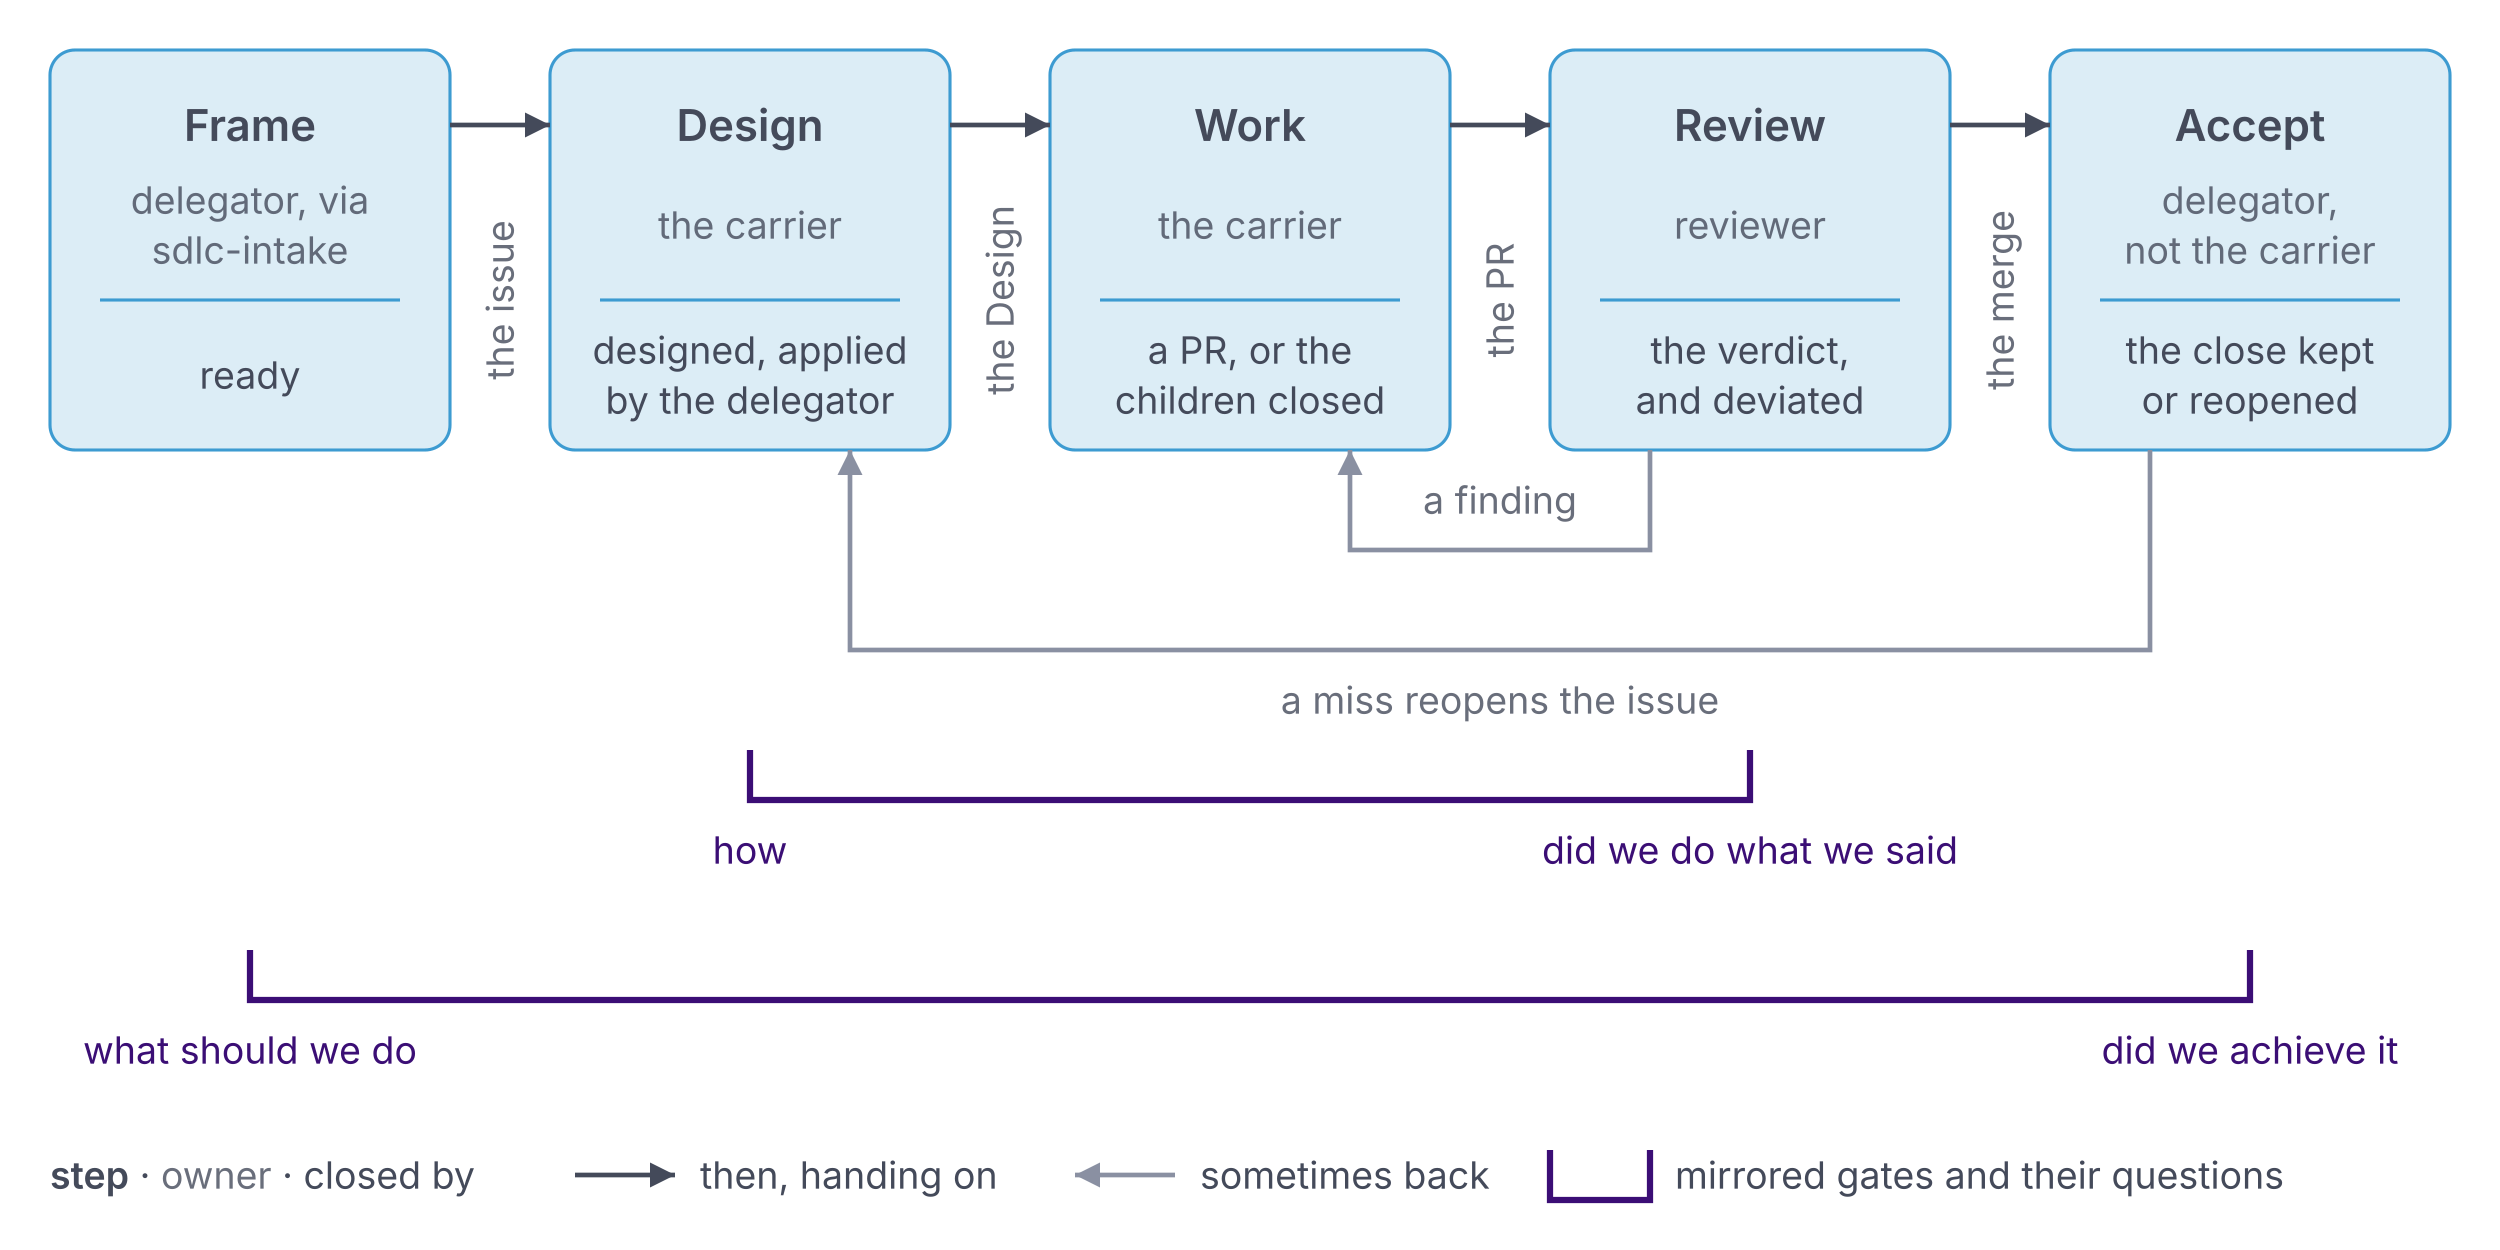
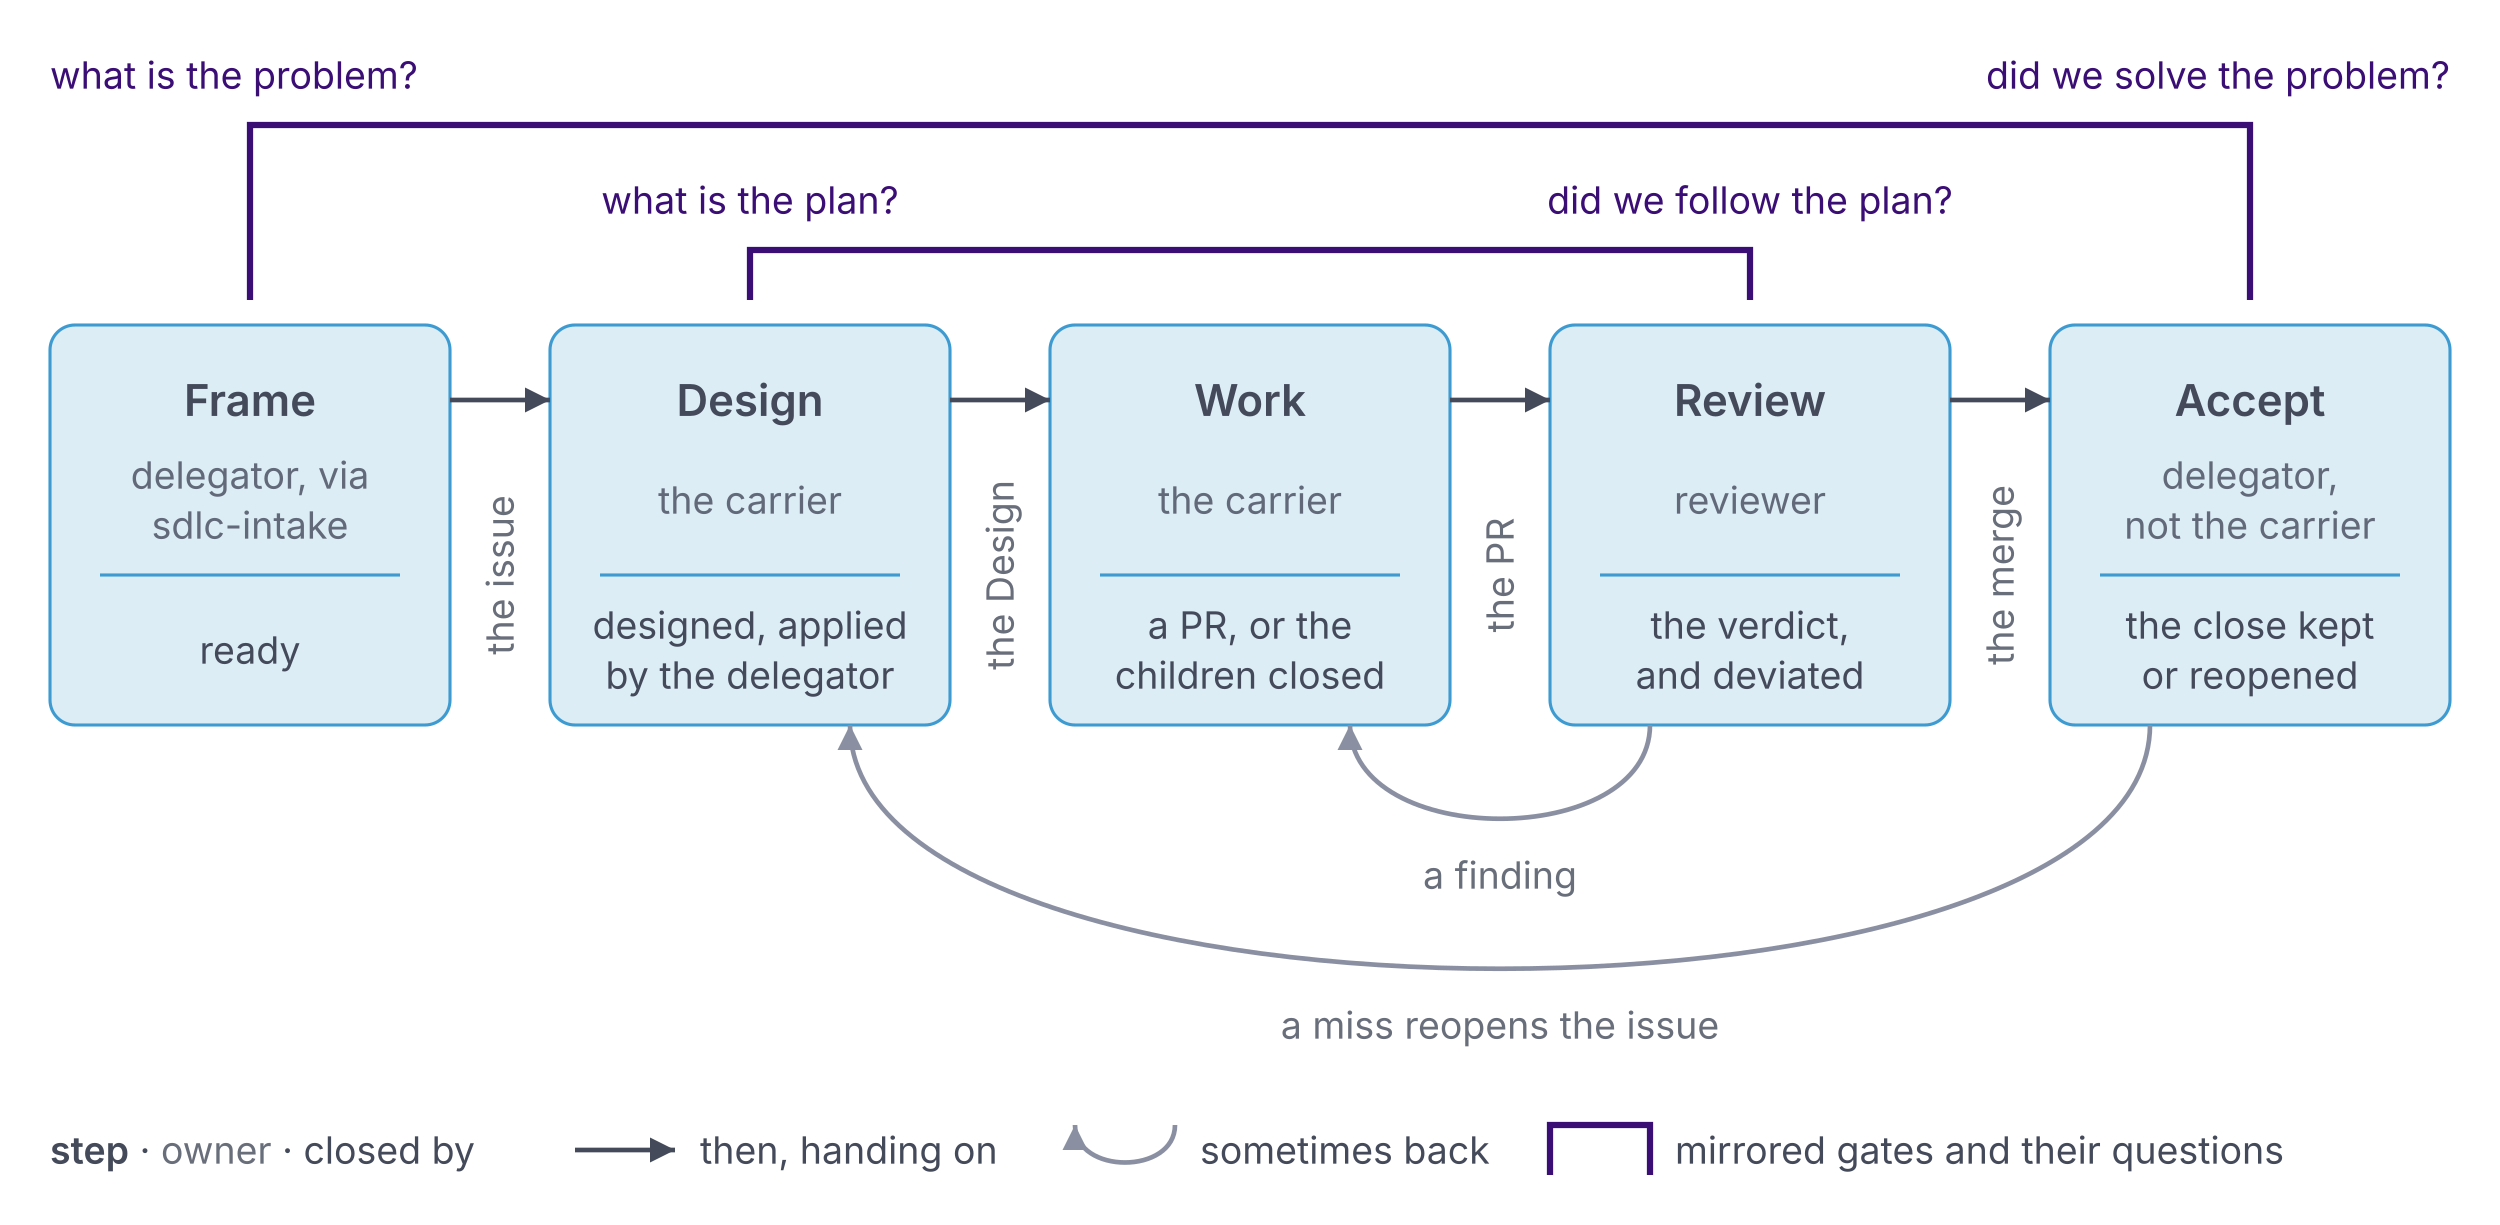
- <svg xmlns="http://www.w3.org/2000/svg" width="800" height="400" viewBox="0 0 800 400" font-family="Inter, system-ui, -apple-system, 'Segoe UI', Helvetica, Arial, sans-serif" font-size="12" class="ink">
+ <svg xmlns="http://www.w3.org/2000/svg" width="800" height="392" viewBox="0 0 800 392" font-family="Inter, system-ui, -apple-system, 'Segoe UI', Helvetica, Arial, sans-serif" font-size="12" class="ink">
  <style>
    .bg { fill: var(--bg, #fff) }
    .ink { fill: var(--ink, #444A5A) }
    .soft { fill: var(--ink, #444A5A); fill-opacity: .8 }
    .muted { fill: var(--muted, #8A90A2) }
    .accent { fill: var(--accent, #3B0E75) }
    .edge { fill: none; stroke: var(--ink, #444A5A) }
    .back { fill: none; stroke: var(--muted, #8A90A2) }
    .mirror { fill: none; stroke: var(--accent, #3B0E75) }
    .blue { fill: var(--azure, #3D9BD1); fill-opacity: .18; stroke: var(--azure, #3D9BD1) }
  </style>
  <defs>
    <marker id="then" viewBox="0 0 8 8" refX="8" refY="4" markerWidth="8" markerHeight="8" markerUnits="userSpaceOnUse" orient="auto">
      <path d="M0,0 L8,4 L0,8 z" class="ink" />
    </marker>
    <marker id="back" viewBox="0 0 8 8" refX="8" refY="4" markerWidth="8" markerHeight="8" markerUnits="userSpaceOnUse" orient="auto">
      <path d="M0,0 L8,4 L0,8 z" class="muted" />
    </marker>
  </defs>
-   <rect x="0" y="0" width="800" height="400" class="bg" />
-   <g class="blue">
-     <rect x="16" y="16" width="128" height="128" rx="8" />
-     <rect x="176" y="16" width="128" height="128" rx="8" />
-     <rect x="336" y="16" width="128" height="128" rx="8" />
-     <rect x="496" y="16" width="128" height="128" rx="8" />
-     <rect x="656" y="16" width="128" height="128" rx="8" />
+   <rect x="0" y="0" width="800" height="392" class="bg" />
+   <g class="mirror" stroke-width="2">
+     <polyline points="80,96 80,40 720,40 720,96" />
+     <polyline points="240,96 240,80 560,80 560,96" />
+   </g>
+   <g class="accent" text-anchor="middle" dominant-baseline="central">
+     <text x="16" y="24" text-anchor="start">what is the problem?</text>
+     <text x="784" y="24" text-anchor="end">did we solve the problem?</text>
+     <text x="240" y="64">what is the plan?</text>
+     <text x="560" y="64">did we follow the plan?</text>
  </g>
  <g class="blue">
-     <line x1="32" y1="96" x2="128" y2="96" />
-     <line x1="192" y1="96" x2="288" y2="96" />
-     <line x1="352" y1="96" x2="448" y2="96" />
-     <line x1="512" y1="96" x2="608" y2="96" />
-     <line x1="672" y1="96" x2="768" y2="96" />
+     <rect x="16" y="104" width="128" height="128" rx="8" />
+     <rect x="176" y="104" width="128" height="128" rx="8" />
+     <rect x="336" y="104" width="128" height="128" rx="8" />
+     <rect x="496" y="104" width="128" height="128" rx="8" />
+     <rect x="656" y="104" width="128" height="128" rx="8" />
+   </g>
+   <g class="blue">
+     <line x1="32" y1="184" x2="128" y2="184" />
+     <line x1="192" y1="184" x2="288" y2="184" />
+     <line x1="352" y1="184" x2="448" y2="184" />
+     <line x1="512" y1="184" x2="608" y2="184" />
+     <line x1="672" y1="184" x2="768" y2="184" />
  </g>
  <g text-anchor="middle" dominant-baseline="central">
    <g font-size="14" font-weight="600">
-       <text x="80" y="40">Frame</text>
-       <text x="240" y="40">Design</text>
-       <text x="400" y="40">Work</text>
-       <text x="560" y="40">Review</text>
-       <text x="720" y="40">Accept</text>
+       <text x="80" y="128">Frame</text>
+       <text x="240" y="128">Design</text>
+       <text x="400" y="128">Work</text>
+       <text x="560" y="128">Review</text>
+       <text x="720" y="128">Accept</text>
    </g>
    <g class="soft">
-       <text x="80" y="64">delegator, via</text>
-       <text x="80" y="80">sdlc-intake</text>
-       <text x="240" y="72">the carrier</text>
-       <text x="400" y="72">the carrier</text>
-       <text x="560" y="72">reviewer</text>
-       <text x="720" y="64">delegator,</text>
-       <text x="720" y="80">not the carrier</text>
+       <text x="80" y="152">delegator, via</text>
+       <text x="80" y="168">sdlc-intake</text>
+       <text x="240" y="160">the carrier</text>
+       <text x="400" y="160">the carrier</text>
+       <text x="560" y="160">reviewer</text>
+       <text x="720" y="152">delegator,</text>
+       <text x="720" y="168">not the carrier</text>
    </g>
-     <text x="80" y="120">ready</text>
-     <text x="240" y="112">designed, applied</text>
-     <text x="240" y="128">by the delegator</text>
-     <text x="400" y="112">a PR, or the</text>
-     <text x="400" y="128">children closed</text>
-     <text x="560" y="112">the verdict,</text>
-     <text x="560" y="128">and deviated</text>
-     <text x="720" y="112">the close kept</text>
-     <text x="720" y="128">or reopened</text>
+     <text x="80" y="208">ready</text>
+     <text x="240" y="200">designed, applied</text>
+     <text x="240" y="216">by the delegator</text>
+     <text x="400" y="200">a PR, or the</text>
+     <text x="400" y="216">children closed</text>
+     <text x="560" y="200">the verdict,</text>
+     <text x="560" y="216">and deviated</text>
+     <text x="720" y="200">the close kept</text>
+     <text x="720" y="216">or reopened</text>
  </g>
  <g class="edge" stroke-width="1.5">
-     <line x1="144" y1="40" x2="176" y2="40" marker-end="url(#then)" />
-     <line x1="304" y1="40" x2="336" y2="40" marker-end="url(#then)" />
-     <line x1="464" y1="40" x2="496" y2="40" marker-end="url(#then)" />
-     <line x1="624" y1="40" x2="656" y2="40" marker-end="url(#then)" />
+     <line x1="144" y1="128" x2="176" y2="128" marker-end="url(#then)" />
+     <line x1="304" y1="128" x2="336" y2="128" marker-end="url(#then)" />
+     <line x1="464" y1="128" x2="496" y2="128" marker-end="url(#then)" />
+     <line x1="624" y1="128" x2="656" y2="128" marker-end="url(#then)" />
  </g>
  <g class="soft" text-anchor="middle" dominant-baseline="central">
-     <text x="160" y="96" transform="rotate(-90 160 96)">the issue</text>
-     <text x="320" y="96" transform="rotate(-90 320 96)">the Design</text>
-     <text x="480" y="96" transform="rotate(-90 480 96)">the PR</text>
-     <text x="640" y="96" transform="rotate(-90 640 96)">the merge</text>
+     <text x="160" y="184" transform="rotate(-90 160 184)">the issue</text>
+     <text x="320" y="184" transform="rotate(-90 320 184)">the Design</text>
+     <text x="480" y="184" transform="rotate(-90 480 184)">the PR</text>
+     <text x="640" y="184" transform="rotate(-90 640 184)">the merge</text>
  </g>
  <g class="back" stroke-width="1.5">
-     <polyline points="528,144 528,176 432,176 432,144" marker-end="url(#back)" />
-     <polyline points="688,144 688,208 272,208 272,144" marker-end="url(#back)" />
+     <path d="M528,232 C528,272 432,272 432,232" marker-end="url(#back)" />
+     <path d="M688,232 C688,336 272,336 272,232" marker-end="url(#back)" />
  </g>
  <g class="soft" text-anchor="middle" dominant-baseline="central">
-     <text x="480" y="160">a finding</text>
-     <text x="480" y="224">a miss reopens the issue</text>
-   </g>
-   <g class="mirror" stroke-width="2">
-     <polyline points="240,240 240,256 560,256 560,240" />
-     <polyline points="80,304 80,320 720,320 720,304" />
-   </g>
-   <g class="accent" text-anchor="middle" dominant-baseline="central">
-     <text x="240" y="272">how</text>
-     <text x="560" y="272">did we do what we said</text>
-     <text x="80" y="336">what should we do</text>
-     <text x="720" y="336">did we achieve it</text>
+     <text x="480" y="280">a finding</text>
+     <text x="480" y="328">a miss reopens the issue</text>
  </g>
  <g dominant-baseline="central">
-     <text x="16" y="376">
+     <text x="16" y="368">
      <tspan font-weight="600">step</tspan> · <tspan class="soft">owner</tspan> · closed by</text>
-     <line x1="184" y1="376" x2="216" y2="376" class="edge" stroke-width="1.5" marker-end="url(#then)" />
-     <text x="224" y="376">then, handing on</text>
-     <line x1="376" y1="376" x2="344" y2="376" class="back" stroke-width="1.5" marker-end="url(#back)" />
-     <text x="384" y="376">sometimes back</text>
-     <polyline points="496,368 496,384 528,384 528,368" class="mirror" stroke-width="2" />
-     <text x="536" y="376">mirrored gates and their questions</text>
+     <line x1="184" y1="368" x2="216" y2="368" class="edge" stroke-width="1.5" marker-end="url(#then)" />
+     <text x="224" y="368">then, handing on</text>
+     <path d="M376,360 C376,376 344,376 344,360" class="back" stroke-width="1.5" marker-end="url(#back)" />
+     <text x="384" y="368">sometimes back</text>
+     <polyline points="496,376 496,360 528,360 528,376" class="mirror" stroke-width="2" />
+     <text x="536" y="368">mirrored gates and their questions</text>
  </g>
</svg>
